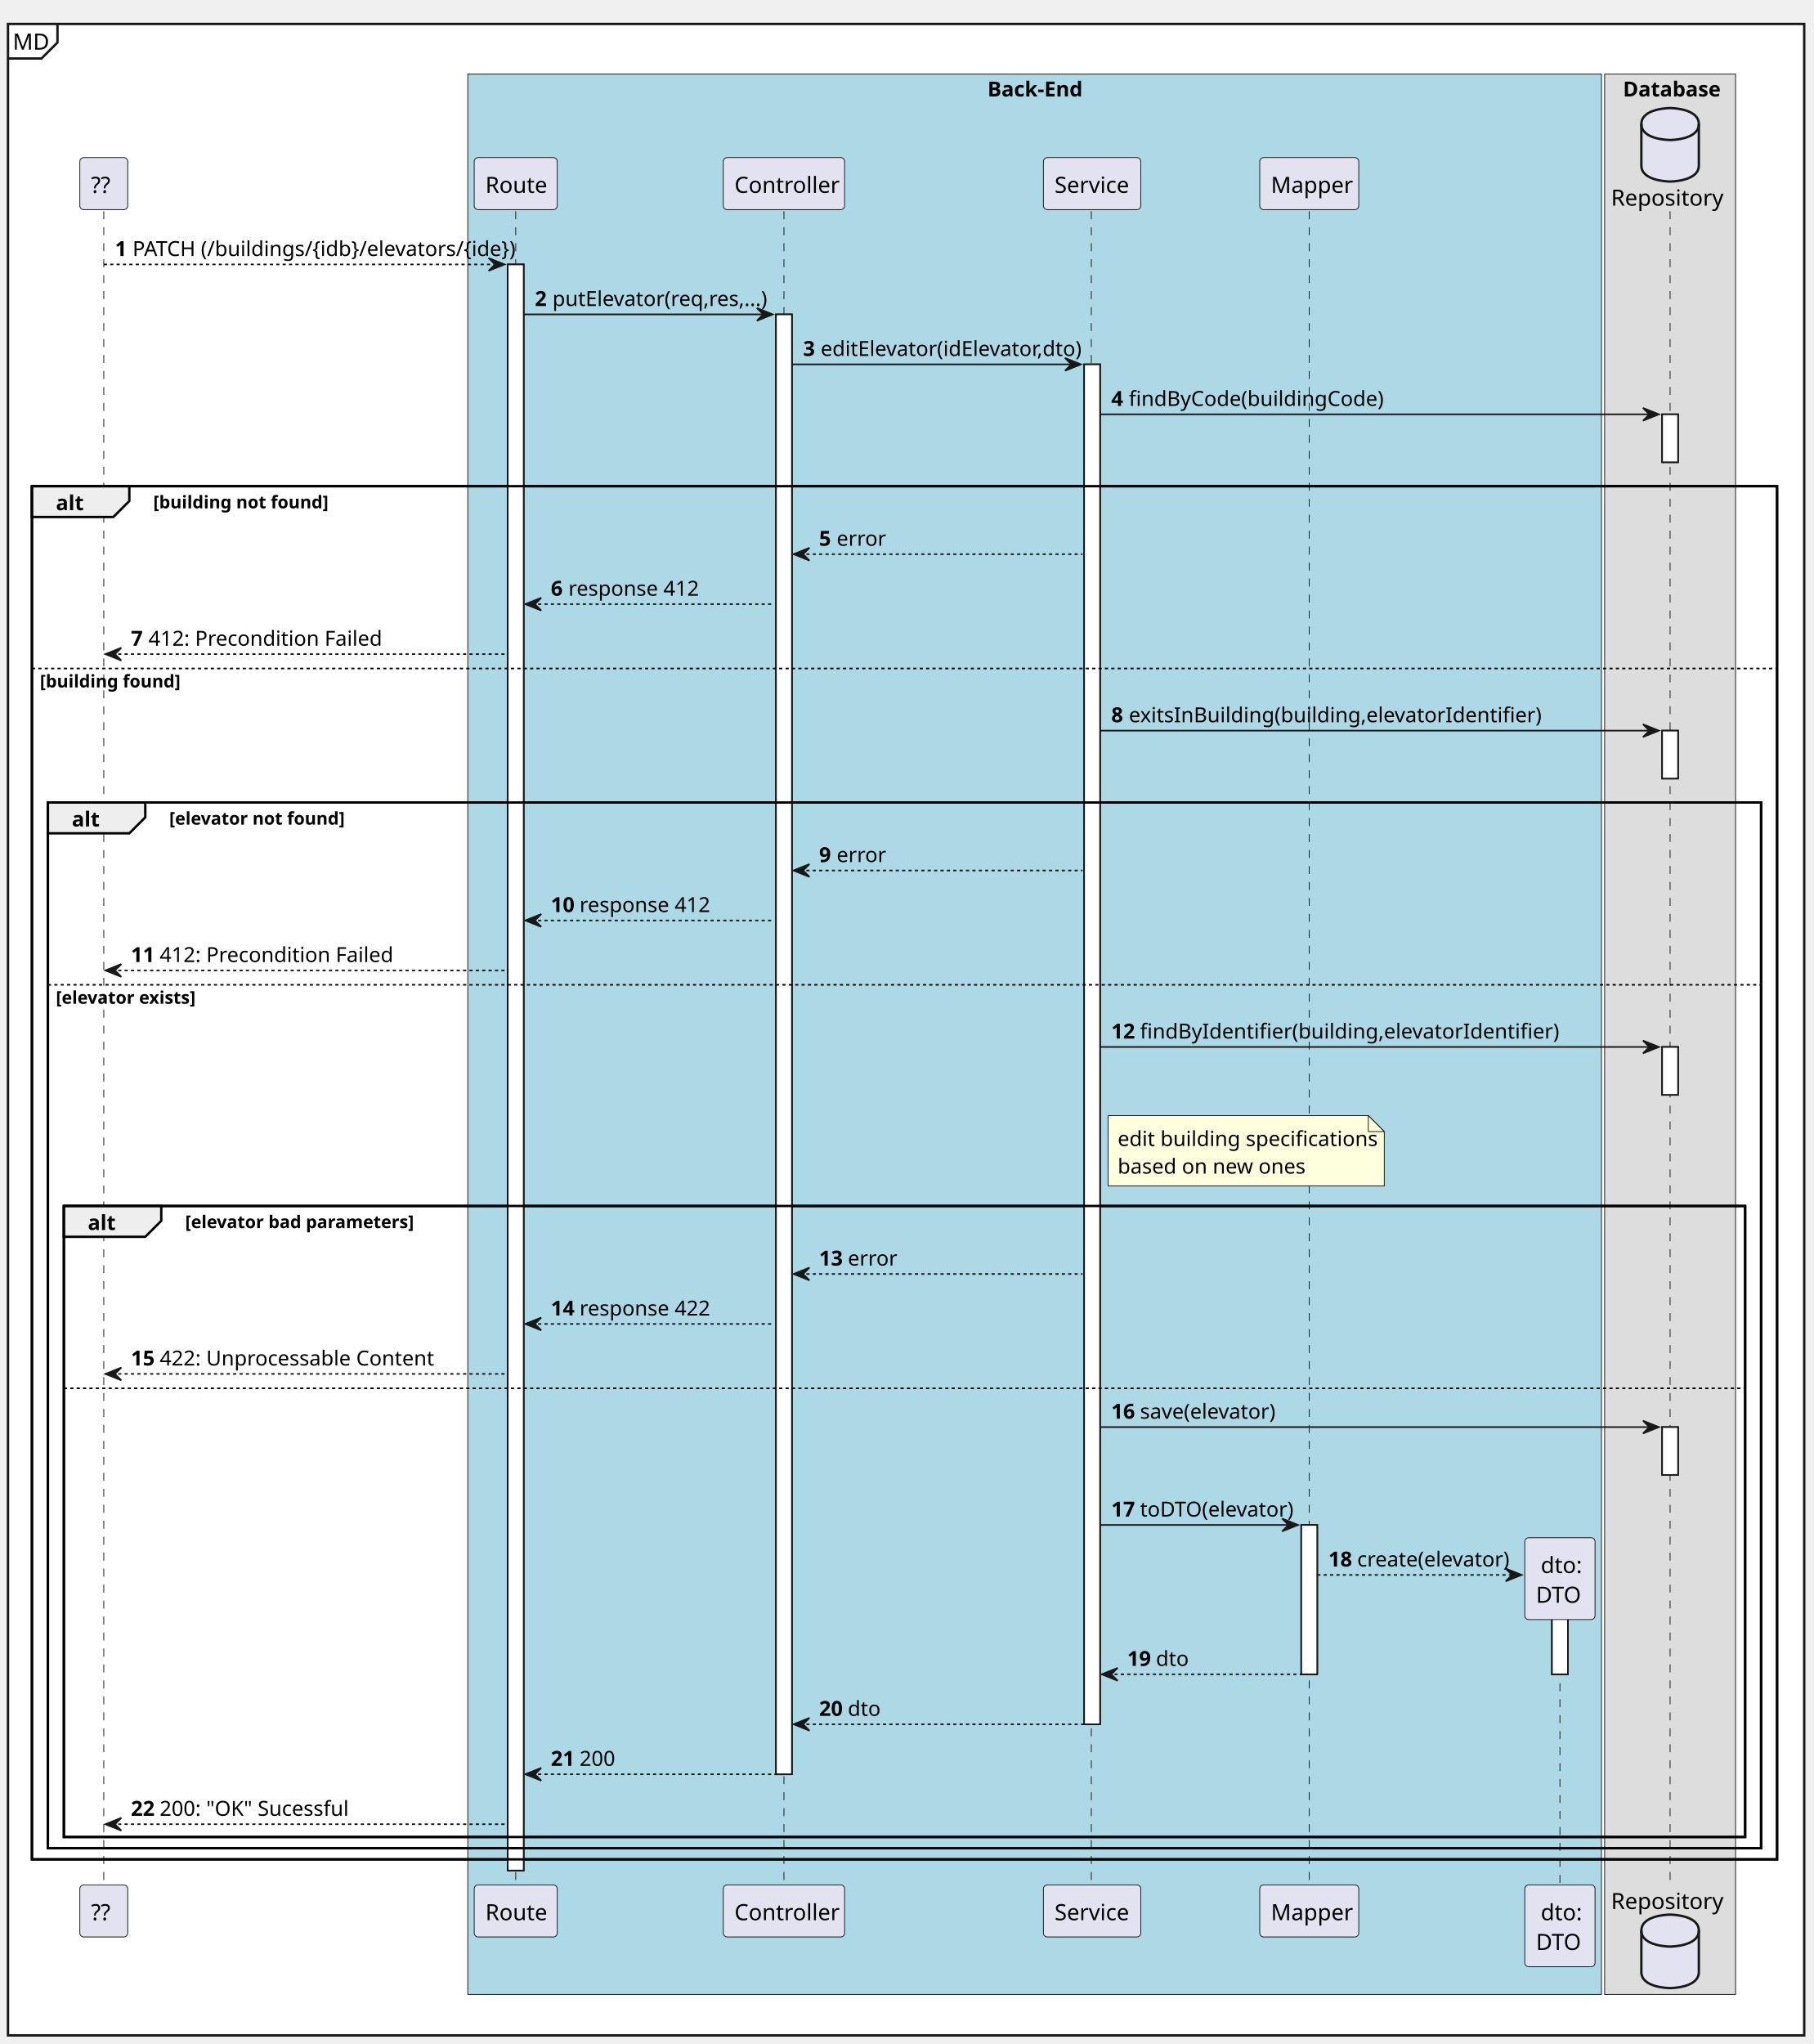
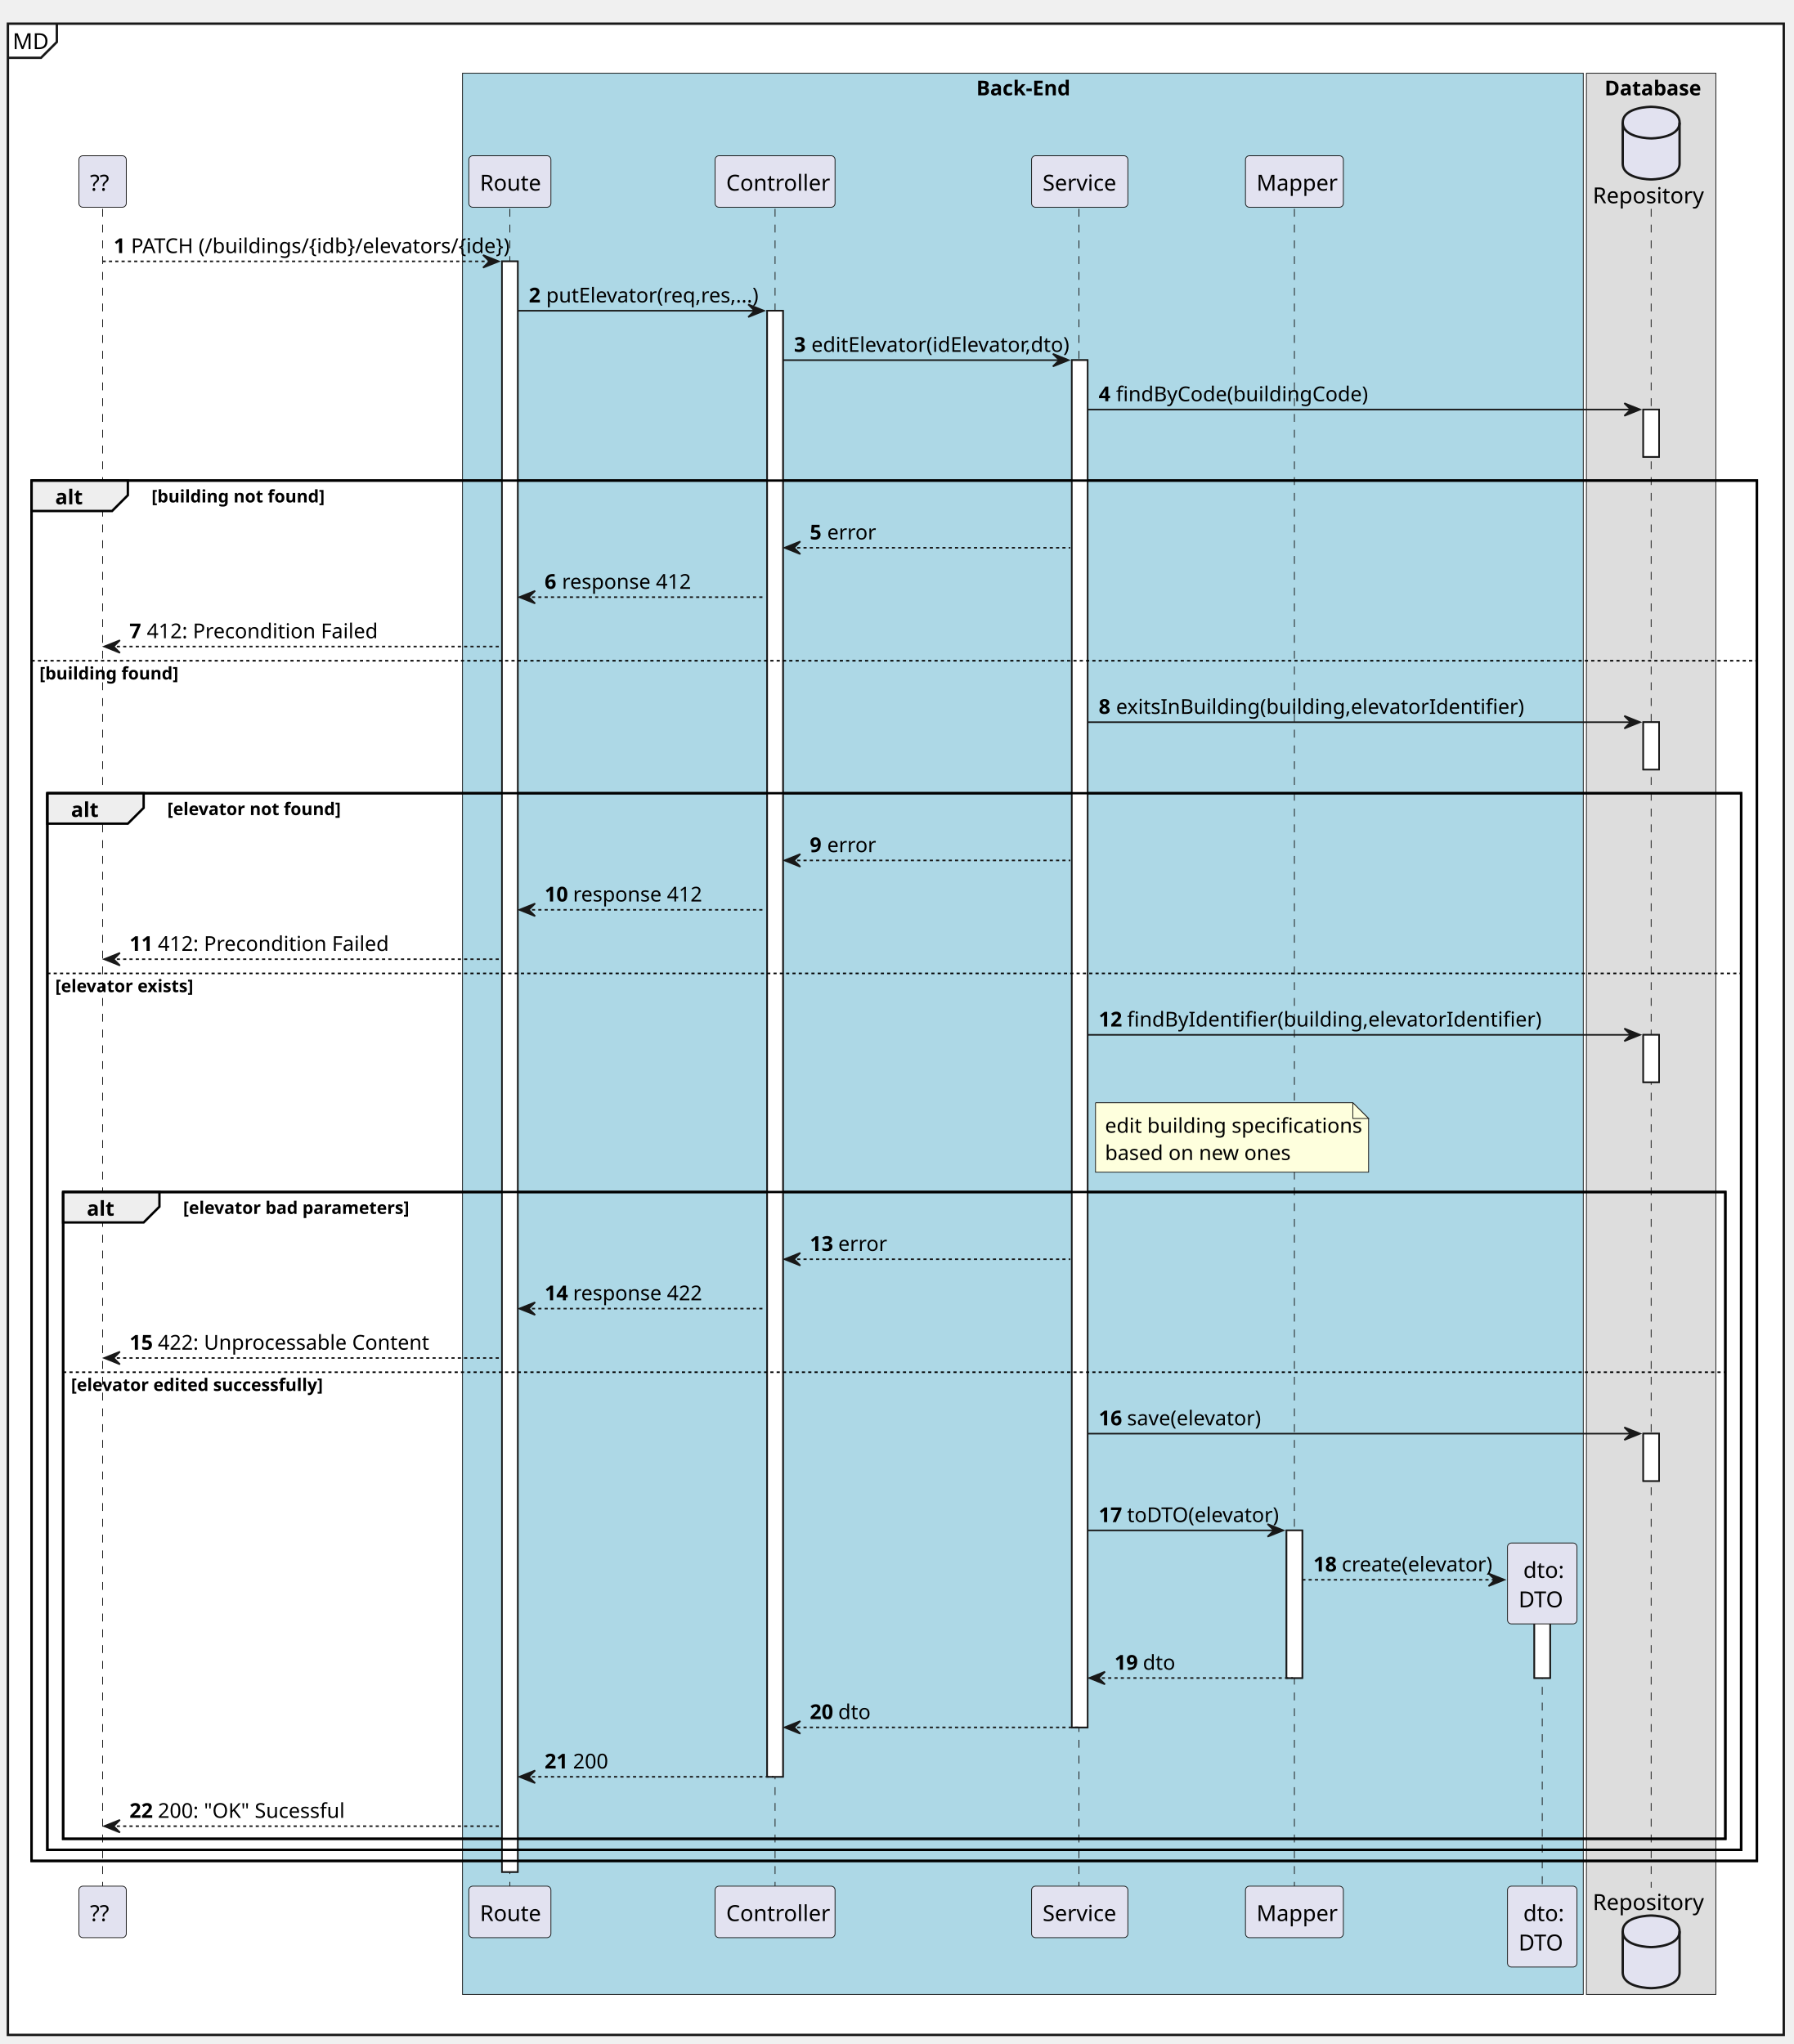
- <svg xmlns="http://www.w3.org/2000/svg" contentStyleType="text/css" height="1280px" preserveAspectRatio="none" style="width:1136px;height:1280px;background:#FFFFFF;" version="1.1" viewBox="0 0 1136 1280" width="1136px" zoomAndPan="magnify">
+ <svg xmlns="http://www.w3.org/2000/svg" contentStyleType="text/css" height="1295px" preserveAspectRatio="none" style="width:1136px;height:1295px;background:#FFFFFF;" version="1.1" viewBox="0 0 1136 1295" width="1136px" zoomAndPan="magnify">
  <defs />
  <g>
-     <rect fill="#FFFFFF" height="1259.608" style="stroke:#181818;stroke-width:1.5;" width="1125" x="5" y="15" />
+     <rect fill="#FFFFFF" height="1274.239" style="stroke:#181818;stroke-width:1.5;" width="1125" x="5" y="15" />
    <path d="M36,15 L36,26.621 L26,36.621 L5,36.621 " fill="none" style="stroke:#181818;stroke-width:1.5;" />
    <text fill="#000000" font-family="sans-serif" font-size="14" lengthAdjust="spacing" textLength="21" x="8" y="31.107">MD</text>
-     <rect fill="#ADD8E6" height="1202.603" style="stroke:#181818;stroke-width:0.5;" width="710" x="293" y="46.384" />
+     <rect fill="#ADD8E6" height="1217.234" style="stroke:#181818;stroke-width:0.5;" width="710" x="293" y="46.384" />
    <text fill="#000000" font-family="sans-serif" font-size="13" font-weight="bold" lengthAdjust="spacing" textLength="59" x="618.5" y="60.412">Back-End</text>
-     <rect fill="#DDDDDD" height="1202.603" style="stroke:#181818;stroke-width:0.5;" width="82" x="1005" y="46.384" />
+     <rect fill="#DDDDDD" height="1217.234" style="stroke:#181818;stroke-width:0.5;" width="82" x="1005" y="46.384" />
    <text fill="#000000" font-family="sans-serif" font-size="13" font-weight="bold" lengthAdjust="spacing" textLength="59" x="1016.5" y="60.412">Database</text>
-     <rect fill="#FFFFFF" height="1005.779" style="stroke:#181818;stroke-width:1.0;" width="10" x="318" y="165.587" />
-     <rect fill="#FFFFFF" height="914.197" style="stroke:#181818;stroke-width:1.0;" width="10" x="486" y="196.878" />
-     <rect fill="#FFFFFF" height="851.615" style="stroke:#181818;stroke-width:1.0;" width="10" x="679" y="228.169" />
-     <rect fill="#FFFFFF" height="93.533" style="stroke:#181818;stroke-width:1.0;" width="10" x="815" y="954.96" />
-     <rect fill="#FFFFFF" height="52.242" style="stroke:#181818;stroke-width:1.0;" width="10" x="972" y="996.251" />
+     <rect fill="#FFFFFF" height="1020.41" style="stroke:#181818;stroke-width:1.0;" width="10" x="318" y="165.587" />
+     <rect fill="#FFFFFF" height="928.828" style="stroke:#181818;stroke-width:1.0;" width="10" x="486" y="196.878" />
+     <rect fill="#FFFFFF" height="866.246" style="stroke:#181818;stroke-width:1.0;" width="10" x="679" y="228.169" />
+     <rect fill="#FFFFFF" height="93.533" style="stroke:#181818;stroke-width:1.0;" width="10" x="815" y="969.591" />
+     <rect fill="#FFFFFF" height="52.242" style="stroke:#181818;stroke-width:1.0;" width="10" x="972" y="1010.882" />
    <rect fill="#FFFFFF" height="30" style="stroke:#181818;stroke-width:1.0;" width="10" x="1041" y="259.46" />
    <rect fill="#FFFFFF" height="30" style="stroke:#181818;stroke-width:1.0;" width="10" x="1041" y="457.546" />
    <rect fill="#FFFFFF" height="30" style="stroke:#181818;stroke-width:1.0;" width="10" x="1041" y="655.632" />
-     <rect fill="#FFFFFF" height="30" style="stroke:#181818;stroke-width:1.0;" width="10" x="1041" y="893.669" />
-     <rect fill="none" height="859.906" style="stroke:#000000;stroke-width:1.5;" width="1093" x="20" y="304.46" />
-     <rect fill="none" height="654.82" style="stroke:#000000;stroke-width:1.5;" width="1073" x="30" y="502.546" />
-     <rect fill="none" height="395.152" style="stroke:#000000;stroke-width:1.5;" width="1053" x="40" y="755.214" />
-     <line style="stroke:#181818;stroke-width:0.5;stroke-dasharray:5.0,5.0;" x1="65" x2="65" y1="132.296" y2="1181.366" />
-     <line style="stroke:#181818;stroke-width:0.5;stroke-dasharray:5.0,5.0;" x1="323" x2="323" y1="132.296" y2="1181.366" />
-     <line style="stroke:#181818;stroke-width:0.5;stroke-dasharray:5.0,5.0;" x1="491" x2="491" y1="132.296" y2="1181.366" />
-     <line style="stroke:#181818;stroke-width:0.5;stroke-dasharray:5.0,5.0;" x1="683.5" x2="683.5" y1="132.296" y2="1181.366" />
-     <line style="stroke:#181818;stroke-width:0.5;stroke-dasharray:5.0,5.0;" x1="820" x2="820" y1="132.296" y2="1181.366" />
-     <line style="stroke:#181818;stroke-width:0.5;stroke-dasharray:5.0,5.0;" x1="977" x2="977" y1="1004.081" y2="1181.366" />
-     <line style="stroke:#181818;stroke-width:0.5;stroke-dasharray:5.0,5.0;" x1="1046" x2="1046" y1="132.296" y2="1181.366" />
+     <rect fill="#FFFFFF" height="30" style="stroke:#181818;stroke-width:1.0;" width="10" x="1041" y="908.3" />
+     <rect fill="none" height="874.537" style="stroke:#000000;stroke-width:1.5;" width="1093" x="20" y="304.46" />
+     <rect fill="none" height="669.451" style="stroke:#000000;stroke-width:1.5;" width="1073" x="30" y="502.546" />
+     <rect fill="none" height="409.783" style="stroke:#000000;stroke-width:1.5;" width="1053" x="40" y="755.214" />
+     <line style="stroke:#181818;stroke-width:0.5;stroke-dasharray:5.0,5.0;" x1="65" x2="65" y1="132.296" y2="1195.997" />
+     <line style="stroke:#181818;stroke-width:0.5;stroke-dasharray:5.0,5.0;" x1="323" x2="323" y1="132.296" y2="1195.997" />
+     <line style="stroke:#181818;stroke-width:0.5;stroke-dasharray:5.0,5.0;" x1="491" x2="491" y1="132.296" y2="1195.997" />
+     <line style="stroke:#181818;stroke-width:0.5;stroke-dasharray:5.0,5.0;" x1="683.5" x2="683.5" y1="132.296" y2="1195.997" />
+     <line style="stroke:#181818;stroke-width:0.5;stroke-dasharray:5.0,5.0;" x1="820" x2="820" y1="132.296" y2="1195.997" />
+     <line style="stroke:#181818;stroke-width:0.5;stroke-dasharray:5.0,5.0;" x1="977" x2="977" y1="1018.712" y2="1195.997" />
+     <line style="stroke:#181818;stroke-width:0.5;stroke-dasharray:5.0,5.0;" x1="1046" x2="1046" y1="132.296" y2="1195.997" />
    <rect fill="#E2E2F0" height="32.621" rx="2.5" ry="2.5" style="stroke:#181818;stroke-width:0.5;" width="30" x="50" y="98.675" />
    <text fill="#000000" font-family="sans-serif" font-size="14" lengthAdjust="spacing" textLength="16" x="57" y="120.782">??</text>
-     <rect fill="#E2E2F0" height="32.621" rx="2.5" ry="2.5" style="stroke:#181818;stroke-width:0.5;" width="30" x="50" y="1180.366" />
-     <text fill="#000000" font-family="sans-serif" font-size="14" lengthAdjust="spacing" textLength="16" x="57" y="1202.474">??</text>
+     <rect fill="#E2E2F0" height="32.621" rx="2.5" ry="2.5" style="stroke:#181818;stroke-width:0.5;" width="30" x="50" y="1194.997" />
+     <text fill="#000000" font-family="sans-serif" font-size="14" lengthAdjust="spacing" textLength="16" x="57" y="1217.104">??</text>
    <rect fill="#E2E2F0" height="32.621" rx="2.5" ry="2.5" style="stroke:#181818;stroke-width:0.5;" width="52" x="297" y="98.675" />
    <text fill="#000000" font-family="sans-serif" font-size="14" lengthAdjust="spacing" textLength="38" x="304" y="120.782">Route</text>
-     <rect fill="#E2E2F0" height="32.621" rx="2.5" ry="2.5" style="stroke:#181818;stroke-width:0.5;" width="52" x="297" y="1180.366" />
-     <text fill="#000000" font-family="sans-serif" font-size="14" lengthAdjust="spacing" textLength="38" x="304" y="1202.474">Route</text>
+     <rect fill="#E2E2F0" height="32.621" rx="2.5" ry="2.5" style="stroke:#181818;stroke-width:0.5;" width="52" x="297" y="1194.997" />
+     <text fill="#000000" font-family="sans-serif" font-size="14" lengthAdjust="spacing" textLength="38" x="304" y="1217.104">Route</text>
    <rect fill="#E2E2F0" height="32.621" rx="2.5" ry="2.5" style="stroke:#181818;stroke-width:0.5;" width="76" x="453" y="98.675" />
    <text fill="#000000" font-family="sans-serif" font-size="14" lengthAdjust="spacing" textLength="62" x="460" y="120.782">Controller</text>
-     <rect fill="#E2E2F0" height="32.621" rx="2.5" ry="2.5" style="stroke:#181818;stroke-width:0.5;" width="76" x="453" y="1180.366" />
-     <text fill="#000000" font-family="sans-serif" font-size="14" lengthAdjust="spacing" textLength="62" x="460" y="1202.474">Controller</text>
+     <rect fill="#E2E2F0" height="32.621" rx="2.5" ry="2.5" style="stroke:#181818;stroke-width:0.5;" width="76" x="453" y="1194.997" />
+     <text fill="#000000" font-family="sans-serif" font-size="14" lengthAdjust="spacing" textLength="62" x="460" y="1217.104">Controller</text>
    <rect fill="#E2E2F0" height="32.621" rx="2.5" ry="2.5" style="stroke:#181818;stroke-width:0.5;" width="61" x="653.5" y="98.675" />
    <text fill="#000000" font-family="sans-serif" font-size="14" lengthAdjust="spacing" textLength="47" x="660.5" y="120.782">Service</text>
-     <rect fill="#E2E2F0" height="32.621" rx="2.5" ry="2.5" style="stroke:#181818;stroke-width:0.5;" width="61" x="653.5" y="1180.366" />
-     <text fill="#000000" font-family="sans-serif" font-size="14" lengthAdjust="spacing" textLength="47" x="660.5" y="1202.474">Service</text>
+     <rect fill="#E2E2F0" height="32.621" rx="2.5" ry="2.5" style="stroke:#181818;stroke-width:0.5;" width="61" x="653.5" y="1194.997" />
+     <text fill="#000000" font-family="sans-serif" font-size="14" lengthAdjust="spacing" textLength="47" x="660.5" y="1217.104">Service</text>
    <rect fill="#E2E2F0" height="32.621" rx="2.5" ry="2.5" style="stroke:#181818;stroke-width:0.5;" width="62" x="789" y="98.675" />
    <text fill="#000000" font-family="sans-serif" font-size="14" lengthAdjust="spacing" textLength="48" x="796" y="120.782">Mapper</text>
-     <rect fill="#E2E2F0" height="32.621" rx="2.5" ry="2.5" style="stroke:#181818;stroke-width:0.5;" width="62" x="789" y="1180.366" />
-     <text fill="#000000" font-family="sans-serif" font-size="14" lengthAdjust="spacing" textLength="48" x="796" y="1202.474">Mapper</text>
-     <rect fill="#E2E2F0" height="51.242" rx="2.5" ry="2.5" style="stroke:#181818;stroke-width:0.5;" width="44" x="955" y="1180.366" />
-     <text fill="#000000" font-family="sans-serif" font-size="14" lengthAdjust="spacing" textLength="24" x="965" y="1202.474">dto:</text>
-     <text fill="#000000" font-family="sans-serif" font-size="14" lengthAdjust="spacing" textLength="30" x="962" y="1221.095">DTO</text>
+     <rect fill="#E2E2F0" height="32.621" rx="2.5" ry="2.5" style="stroke:#181818;stroke-width:0.5;" width="62" x="789" y="1194.997" />
+     <text fill="#000000" font-family="sans-serif" font-size="14" lengthAdjust="spacing" textLength="48" x="796" y="1217.104">Mapper</text>
+     <rect fill="#E2E2F0" height="51.242" rx="2.5" ry="2.5" style="stroke:#181818;stroke-width:0.5;" width="44" x="955" y="1194.997" />
+     <text fill="#000000" font-family="sans-serif" font-size="14" lengthAdjust="spacing" textLength="24" x="965" y="1217.104">dto:</text>
+     <text fill="#000000" font-family="sans-serif" font-size="14" lengthAdjust="spacing" textLength="30" x="962" y="1235.726">DTO</text>
    <text fill="#000000" font-family="sans-serif" font-size="14" lengthAdjust="spacing" textLength="68" x="1009" y="128.782">Repository</text>
    <path d="M1028,77.675 C1028,67.675 1046,67.675 1046,67.675 C1046,67.675 1064,67.675 1064,77.675 L1064,103.675 C1064,113.675 1046,113.675 1046,113.675 C1046,113.675 1028,113.675 1028,103.675 L1028,77.675 " fill="#E2E2F0" style="stroke:#181818;stroke-width:1.5;" />
    <path d="M1028,77.675 C1028,87.675 1046,87.675 1046,87.675 C1046,87.675 1064,87.675 1064,77.675 " fill="none" style="stroke:#181818;stroke-width:1.5;" />
-     <text fill="#000000" font-family="sans-serif" font-size="14" lengthAdjust="spacing" textLength="68" x="1009" y="1195.474">Repository</text>
-     <path d="M1028,1208.987 C1028,1198.987 1046,1198.987 1046,1198.987 C1046,1198.987 1064,1198.987 1064,1208.987 L1064,1234.987 C1064,1244.987 1046,1244.987 1046,1244.987 C1046,1244.987 1028,1244.987 1028,1234.987 L1028,1208.987 " fill="#E2E2F0" style="stroke:#181818;stroke-width:1.5;" />
-     <path d="M1028,1208.987 C1028,1218.987 1046,1218.987 1046,1218.987 C1046,1218.987 1064,1218.987 1064,1208.987 " fill="none" style="stroke:#181818;stroke-width:1.5;" />
-     <rect fill="#FFFFFF" height="1005.779" style="stroke:#181818;stroke-width:1.0;" width="10" x="318" y="165.587" />
-     <rect fill="#FFFFFF" height="914.197" style="stroke:#181818;stroke-width:1.0;" width="10" x="486" y="196.878" />
-     <rect fill="#FFFFFF" height="851.615" style="stroke:#181818;stroke-width:1.0;" width="10" x="679" y="228.169" />
-     <rect fill="#FFFFFF" height="93.533" style="stroke:#181818;stroke-width:1.0;" width="10" x="815" y="954.96" />
-     <rect fill="#FFFFFF" height="52.242" style="stroke:#181818;stroke-width:1.0;" width="10" x="972" y="996.251" />
+     <text fill="#000000" font-family="sans-serif" font-size="14" lengthAdjust="spacing" textLength="68" x="1009" y="1210.104">Repository</text>
+     <path d="M1028,1223.618 C1028,1213.618 1046,1213.618 1046,1213.618 C1046,1213.618 1064,1213.618 1064,1223.618 L1064,1249.618 C1064,1259.618 1046,1259.618 1046,1259.618 C1046,1259.618 1028,1259.618 1028,1249.618 L1028,1223.618 " fill="#E2E2F0" style="stroke:#181818;stroke-width:1.5;" />
+     <path d="M1028,1223.618 C1028,1233.618 1046,1233.618 1046,1233.618 C1046,1233.618 1064,1233.618 1064,1223.618 " fill="none" style="stroke:#181818;stroke-width:1.5;" />
+     <rect fill="#FFFFFF" height="1020.41" style="stroke:#181818;stroke-width:1.0;" width="10" x="318" y="165.587" />
+     <rect fill="#FFFFFF" height="928.828" style="stroke:#181818;stroke-width:1.0;" width="10" x="486" y="196.878" />
+     <rect fill="#FFFFFF" height="866.246" style="stroke:#181818;stroke-width:1.0;" width="10" x="679" y="228.169" />
+     <rect fill="#FFFFFF" height="93.533" style="stroke:#181818;stroke-width:1.0;" width="10" x="815" y="969.591" />
+     <rect fill="#FFFFFF" height="52.242" style="stroke:#181818;stroke-width:1.0;" width="10" x="972" y="1010.882" />
    <rect fill="#FFFFFF" height="30" style="stroke:#181818;stroke-width:1.0;" width="10" x="1041" y="259.46" />
    <rect fill="#FFFFFF" height="30" style="stroke:#181818;stroke-width:1.0;" width="10" x="1041" y="457.546" />
    <rect fill="#FFFFFF" height="30" style="stroke:#181818;stroke-width:1.0;" width="10" x="1041" y="655.632" />
-     <rect fill="#FFFFFF" height="30" style="stroke:#181818;stroke-width:1.0;" width="10" x="1041" y="893.669" />
+     <rect fill="#FFFFFF" height="30" style="stroke:#181818;stroke-width:1.0;" width="10" x="1041" y="908.3" />
    <polygon fill="#181818" points="306,161.587,316,165.587,306,169.587,310,165.587" style="stroke:#181818;stroke-width:1.0;" />
    <line style="stroke:#181818;stroke-width:1.0;stroke-dasharray:2.0,2.0;" x1="65" x2="312" y1="165.587" y2="165.587" />
    <text fill="#000000" font-family="sans-serif" font-size="13" font-weight="bold" lengthAdjust="spacing" textLength="7" x="72" y="160.324">1</text>
    <text fill="#000000" font-family="sans-serif" font-size="13" lengthAdjust="spacing" textLength="223" x="83" y="160.324">PATCH (/buildings/{idb}/elevators/{ide})</text>
    <polygon fill="#181818" points="474,192.878,484,196.878,474,200.878,478,196.878" style="stroke:#181818;stroke-width:1.0;" />
    <line style="stroke:#181818;stroke-width:1.0;" x1="328" x2="480" y1="196.878" y2="196.878" />
    <text fill="#000000" font-family="sans-serif" font-size="13" font-weight="bold" lengthAdjust="spacing" textLength="7" x="335" y="191.615">2</text>
    <text fill="#000000" font-family="sans-serif" font-size="13" lengthAdjust="spacing" textLength="128" x="346" y="191.615">putElevator(req,res,...)</text>
    <polygon fill="#181818" points="667,224.169,677,228.169,667,232.169,671,228.169" style="stroke:#181818;stroke-width:1.0;" />
    <line style="stroke:#181818;stroke-width:1.0;" x1="496" x2="673" y1="228.169" y2="228.169" />
    <text fill="#000000" font-family="sans-serif" font-size="13" font-weight="bold" lengthAdjust="spacing" textLength="7" x="503" y="222.906">3</text>
    <text fill="#000000" font-family="sans-serif" font-size="13" lengthAdjust="spacing" textLength="153" x="514" y="222.906">editElevator(idElevator,dto)</text>
    <polygon fill="#181818" points="1029,255.46,1039,259.46,1029,263.46,1033,259.46" style="stroke:#181818;stroke-width:1.0;" />
    <line style="stroke:#181818;stroke-width:1.0;" x1="689" x2="1035" y1="259.46" y2="259.46" />
    <text fill="#000000" font-family="sans-serif" font-size="13" font-weight="bold" lengthAdjust="spacing" textLength="7" x="696" y="254.197">4</text>
    <text fill="#000000" font-family="sans-serif" font-size="13" lengthAdjust="spacing" textLength="148" x="707" y="254.197">findByCode(buildingCode)</text>
    <path d="M20,304.46 L81,304.46 L81,313.751 L71,323.751 L20,323.751 L20,304.46 " fill="#EEEEEE" style="stroke:#000000;stroke-width:1.5;" />
-     <rect fill="none" height="859.906" style="stroke:#000000;stroke-width:1.5;" width="1093" x="20" y="304.46" />
+     <rect fill="none" height="874.537" style="stroke:#000000;stroke-width:1.5;" width="1093" x="20" y="304.46" />
    <text fill="#000000" font-family="sans-serif" font-size="13" font-weight="bold" lengthAdjust="spacing" textLength="16" x="35" y="319.488">alt</text>
    <text fill="#000000" font-family="sans-serif" font-size="11" font-weight="bold" lengthAdjust="spacing" textLength="108" x="96" y="318.33">[building not found]</text>
    <polygon fill="#181818" points="507,343.042,497,347.042,507,351.042,503,347.042" style="stroke:#181818;stroke-width:1.0;" />
    <line style="stroke:#181818;stroke-width:1.0;stroke-dasharray:2.0,2.0;" x1="501" x2="678" y1="347.042" y2="347.042" />
    <text fill="#000000" font-family="sans-serif" font-size="13" font-weight="bold" lengthAdjust="spacing" textLength="7" x="513" y="341.779">5</text>
    <text fill="#000000" font-family="sans-serif" font-size="13" lengthAdjust="spacing" textLength="26" x="524" y="341.779">error</text>
    <polygon fill="#181818" points="339,374.333,329,378.333,339,382.333,335,378.333" style="stroke:#181818;stroke-width:1.0;" />
    <line style="stroke:#181818;stroke-width:1.0;stroke-dasharray:2.0,2.0;" x1="333" x2="485" y1="378.333" y2="378.333" />
    <text fill="#000000" font-family="sans-serif" font-size="13" font-weight="bold" lengthAdjust="spacing" textLength="7" x="345" y="373.07">6</text>
    <text fill="#000000" font-family="sans-serif" font-size="13" lengthAdjust="spacing" textLength="78" x="356" y="373.07">response 412</text>
    <polygon fill="#181818" points="76,405.624,66,409.624,76,413.624,72,409.624" style="stroke:#181818;stroke-width:1.0;" />
    <line style="stroke:#181818;stroke-width:1.0;stroke-dasharray:2.0,2.0;" x1="70" x2="317" y1="409.624" y2="409.624" />
    <text fill="#000000" font-family="sans-serif" font-size="13" font-weight="bold" lengthAdjust="spacing" textLength="7" x="82" y="404.361">7</text>
    <text fill="#000000" font-family="sans-serif" font-size="13" lengthAdjust="spacing" textLength="140" x="93" y="404.361">412: Precondition Failed</text>
    <line style="stroke:#000000;stroke-width:1.0;stroke-dasharray:2.0,2.0;" x1="20" x2="1113" y1="418.624" y2="418.624" />
    <text fill="#000000" font-family="sans-serif" font-size="11" font-weight="bold" lengthAdjust="spacing" textLength="87" x="25" y="430.494">[building found]</text>
    <polygon fill="#181818" points="1029,453.546,1039,457.546,1029,461.546,1033,457.546" style="stroke:#181818;stroke-width:1.0;" />
    <line style="stroke:#181818;stroke-width:1.0;" x1="689" x2="1035" y1="457.546" y2="457.546" />
    <text fill="#000000" font-family="sans-serif" font-size="13" font-weight="bold" lengthAdjust="spacing" textLength="7" x="696" y="452.283">8</text>
    <text fill="#000000" font-family="sans-serif" font-size="13" lengthAdjust="spacing" textLength="232" x="707" y="452.283">exitsInBuilding(building,elevatorIdentifier)</text>
    <path d="M30,502.546 L91,502.546 L91,511.837 L81,521.837 L30,521.837 L30,502.546 " fill="#EEEEEE" style="stroke:#000000;stroke-width:1.5;" />
-     <rect fill="none" height="654.82" style="stroke:#000000;stroke-width:1.5;" width="1073" x="30" y="502.546" />
+     <rect fill="none" height="669.451" style="stroke:#000000;stroke-width:1.5;" width="1073" x="30" y="502.546" />
    <text fill="#000000" font-family="sans-serif" font-size="13" font-weight="bold" lengthAdjust="spacing" textLength="16" x="45" y="517.574">alt</text>
    <text fill="#000000" font-family="sans-serif" font-size="11" font-weight="bold" lengthAdjust="spacing" textLength="109" x="106" y="516.416">[elevator not found]</text>
    <polygon fill="#181818" points="507,541.128,497,545.128,507,549.128,503,545.128" style="stroke:#181818;stroke-width:1.0;" />
    <line style="stroke:#181818;stroke-width:1.0;stroke-dasharray:2.0,2.0;" x1="501" x2="678" y1="545.128" y2="545.128" />
    <text fill="#000000" font-family="sans-serif" font-size="13" font-weight="bold" lengthAdjust="spacing" textLength="7" x="513" y="539.865">9</text>
    <text fill="#000000" font-family="sans-serif" font-size="13" lengthAdjust="spacing" textLength="26" x="524" y="539.865">error</text>
    <polygon fill="#181818" points="339,572.419,329,576.419,339,580.419,335,576.419" style="stroke:#181818;stroke-width:1.0;" />
    <line style="stroke:#181818;stroke-width:1.0;stroke-dasharray:2.0,2.0;" x1="333" x2="485" y1="576.419" y2="576.419" />
    <text fill="#000000" font-family="sans-serif" font-size="13" font-weight="bold" lengthAdjust="spacing" textLength="14" x="345" y="571.156">10</text>
    <text fill="#000000" font-family="sans-serif" font-size="13" lengthAdjust="spacing" textLength="78" x="363" y="571.156">response 412</text>
    <polygon fill="#181818" points="76,603.71,66,607.71,76,611.71,72,607.71" style="stroke:#181818;stroke-width:1.0;" />
    <line style="stroke:#181818;stroke-width:1.0;stroke-dasharray:2.0,2.0;" x1="70" x2="317" y1="607.71" y2="607.71" />
    <text fill="#000000" font-family="sans-serif" font-size="13" font-weight="bold" lengthAdjust="spacing" textLength="14" x="82" y="602.447">11</text>
    <text fill="#000000" font-family="sans-serif" font-size="13" lengthAdjust="spacing" textLength="140" x="100" y="602.447">412: Precondition Failed</text>
    <line style="stroke:#000000;stroke-width:1.0;stroke-dasharray:2.0,2.0;" x1="30" x2="1103" y1="616.71" y2="616.71" />
    <text fill="#000000" font-family="sans-serif" font-size="11" font-weight="bold" lengthAdjust="spacing" textLength="90" x="35" y="628.58">[elevator exists]</text>
    <polygon fill="#181818" points="1029,651.632,1039,655.632,1029,659.632,1033,655.632" style="stroke:#181818;stroke-width:1.0;" />
    <line style="stroke:#181818;stroke-width:1.0;" x1="689" x2="1035" y1="655.632" y2="655.632" />
    <text fill="#000000" font-family="sans-serif" font-size="13" font-weight="bold" lengthAdjust="spacing" textLength="14" x="696" y="650.369">12</text>
    <text fill="#000000" font-family="sans-serif" font-size="13" lengthAdjust="spacing" textLength="232" x="714" y="650.369">findByIdentifier(building,elevatorIdentifier)</text>
    <path d="M694,698.632 L694,742.632 L867,742.632 L867,708.632 L857,698.632 L694,698.632 " fill="#FEFFDD" style="stroke:#181818;stroke-width:0.5;" />
    <path d="M857,698.632 L857,708.632 L867,708.632 L857,698.632 " fill="#FEFFDD" style="stroke:#181818;stroke-width:0.5;" />
    <text fill="#000000" font-family="sans-serif" font-size="13" lengthAdjust="spacing" textLength="152" x="700" y="717.66">edit building specifications</text>
    <text fill="#000000" font-family="sans-serif" font-size="13" lengthAdjust="spacing" textLength="112" x="700" y="734.951">based on new ones</text>
    <path d="M40,755.214 L101,755.214 L101,764.505 L91,774.505 L40,774.505 L40,755.214 " fill="#EEEEEE" style="stroke:#000000;stroke-width:1.5;" />
-     <rect fill="none" height="395.152" style="stroke:#000000;stroke-width:1.5;" width="1053" x="40" y="755.214" />
+     <rect fill="none" height="409.783" style="stroke:#000000;stroke-width:1.5;" width="1053" x="40" y="755.214" />
    <text fill="#000000" font-family="sans-serif" font-size="13" font-weight="bold" lengthAdjust="spacing" textLength="16" x="55" y="770.242">alt</text>
    <text fill="#000000" font-family="sans-serif" font-size="11" font-weight="bold" lengthAdjust="spacing" textLength="144" x="116" y="769.084">[elevator bad parameters]</text>
    <polygon fill="#181818" points="507,793.796,497,797.796,507,801.796,503,797.796" style="stroke:#181818;stroke-width:1.0;" />
    <line style="stroke:#181818;stroke-width:1.0;stroke-dasharray:2.0,2.0;" x1="501" x2="678" y1="797.796" y2="797.796" />
    <text fill="#000000" font-family="sans-serif" font-size="13" font-weight="bold" lengthAdjust="spacing" textLength="14" x="513" y="792.533">13</text>
    <text fill="#000000" font-family="sans-serif" font-size="13" lengthAdjust="spacing" textLength="26" x="531" y="792.533">error</text>
    <polygon fill="#181818" points="339,825.087,329,829.087,339,833.087,335,829.087" style="stroke:#181818;stroke-width:1.0;" />
    <line style="stroke:#181818;stroke-width:1.0;stroke-dasharray:2.0,2.0;" x1="333" x2="485" y1="829.087" y2="829.087" />
    <text fill="#000000" font-family="sans-serif" font-size="13" font-weight="bold" lengthAdjust="spacing" textLength="14" x="345" y="823.824">14</text>
    <text fill="#000000" font-family="sans-serif" font-size="13" lengthAdjust="spacing" textLength="78" x="363" y="823.824">response 422</text>
    <polygon fill="#181818" points="76,856.378,66,860.378,76,864.378,72,860.378" style="stroke:#181818;stroke-width:1.0;" />
    <line style="stroke:#181818;stroke-width:1.0;stroke-dasharray:2.0,2.0;" x1="70" x2="317" y1="860.378" y2="860.378" />
    <text fill="#000000" font-family="sans-serif" font-size="13" font-weight="bold" lengthAdjust="spacing" textLength="14" x="82" y="855.115">15</text>
    <text fill="#000000" font-family="sans-serif" font-size="13" lengthAdjust="spacing" textLength="164" x="100" y="855.115">422: Unprocessable Content</text>
    <line style="stroke:#000000;stroke-width:1.0;stroke-dasharray:2.0,2.0;" x1="40" x2="1093" y1="869.378" y2="869.378" />
-     <polygon fill="#181818" points="1029,889.669,1039,893.669,1029,897.669,1033,893.669" style="stroke:#181818;stroke-width:1.0;" />
-     <line style="stroke:#181818;stroke-width:1.0;" x1="689" x2="1035" y1="893.669" y2="893.669" />
-     <text fill="#000000" font-family="sans-serif" font-size="13" font-weight="bold" lengthAdjust="spacing" textLength="14" x="696" y="888.406">16</text>
-     <text fill="#000000" font-family="sans-serif" font-size="13" lengthAdjust="spacing" textLength="78" x="714" y="888.406">save(elevator)</text>
-     <polygon fill="#181818" points="803,950.96,813,954.96,803,958.96,807,954.96" style="stroke:#181818;stroke-width:1.0;" />
-     <line style="stroke:#181818;stroke-width:1.0;" x1="689" x2="809" y1="954.96" y2="954.96" />
-     <text fill="#000000" font-family="sans-serif" font-size="13" font-weight="bold" lengthAdjust="spacing" textLength="14" x="696" y="949.697">17</text>
-     <text fill="#000000" font-family="sans-serif" font-size="13" lengthAdjust="spacing" textLength="89" x="714" y="949.697">toDTO(elevator)</text>
-     <polygon fill="#181818" points="943,982.251,953,986.251,943,990.251,947,986.251" style="stroke:#181818;stroke-width:1.0;" />
-     <line style="stroke:#181818;stroke-width:1.0;stroke-dasharray:2.0,2.0;" x1="825" x2="949" y1="986.251" y2="986.251" />
-     <text fill="#000000" font-family="sans-serif" font-size="13" font-weight="bold" lengthAdjust="spacing" textLength="14" x="832" y="980.988">18</text>
-     <text fill="#000000" font-family="sans-serif" font-size="13" lengthAdjust="spacing" textLength="88" x="850" y="980.988">create(elevator)</text>
-     <rect fill="#E2E2F0" height="51.242" rx="2.5" ry="2.5" style="stroke:#181818;stroke-width:0.5;" width="44" x="955" y="962.96" />
-     <text fill="#000000" font-family="sans-serif" font-size="14" lengthAdjust="spacing" textLength="24" x="965" y="985.067">dto:</text>
-     <text fill="#000000" font-family="sans-serif" font-size="14" lengthAdjust="spacing" textLength="30" x="962" y="1003.688">DTO</text>
-     <polygon fill="#181818" points="700,1044.493,690,1048.493,700,1052.493,696,1048.493" style="stroke:#181818;stroke-width:1.0;" />
-     <line style="stroke:#181818;stroke-width:1.0;stroke-dasharray:2.0,2.0;" x1="694" x2="819" y1="1048.493" y2="1048.493" />
-     <text fill="#000000" font-family="sans-serif" font-size="13" font-weight="bold" lengthAdjust="spacing" textLength="14" x="706" y="1043.23">19</text>
-     <text fill="#000000" font-family="sans-serif" font-size="13" lengthAdjust="spacing" textLength="18" x="724" y="1043.23">dto</text>
-     <polygon fill="#181818" points="507,1075.784,497,1079.784,507,1083.784,503,1079.784" style="stroke:#181818;stroke-width:1.0;" />
-     <line style="stroke:#181818;stroke-width:1.0;stroke-dasharray:2.0,2.0;" x1="501" x2="683" y1="1079.784" y2="1079.784" />
-     <text fill="#000000" font-family="sans-serif" font-size="13" font-weight="bold" lengthAdjust="spacing" textLength="14" x="513" y="1074.522">20</text>
-     <text fill="#000000" font-family="sans-serif" font-size="13" lengthAdjust="spacing" textLength="18" x="531" y="1074.522">dto</text>
-     <polygon fill="#181818" points="339,1107.075,329,1111.075,339,1115.075,335,1111.075" style="stroke:#181818;stroke-width:1.0;" />
-     <line style="stroke:#181818;stroke-width:1.0;stroke-dasharray:2.0,2.0;" x1="333" x2="490" y1="1111.075" y2="1111.075" />
-     <text fill="#000000" font-family="sans-serif" font-size="13" font-weight="bold" lengthAdjust="spacing" textLength="14" x="345" y="1105.812">21</text>
-     <text fill="#000000" font-family="sans-serif" font-size="13" lengthAdjust="spacing" textLength="21" x="363" y="1105.812">200</text>
-     <polygon fill="#181818" points="76,1138.366,66,1142.366,76,1146.366,72,1142.366" style="stroke:#181818;stroke-width:1.0;" />
-     <line style="stroke:#181818;stroke-width:1.0;stroke-dasharray:2.0,2.0;" x1="70" x2="317" y1="1142.366" y2="1142.366" />
-     <text fill="#000000" font-family="sans-serif" font-size="13" font-weight="bold" lengthAdjust="spacing" textLength="14" x="82" y="1137.103">22</text>
-     <text fill="#000000" font-family="sans-serif" font-size="13" lengthAdjust="spacing" textLength="119" x="100" y="1137.103">200: "OK" Sucessful</text>
+     <text fill="#000000" font-family="sans-serif" font-size="11" font-weight="bold" lengthAdjust="spacing" textLength="164" x="45" y="881.248">[elevator edited successfully]</text>
+     <polygon fill="#181818" points="1029,904.3,1039,908.3,1029,912.3,1033,908.3" style="stroke:#181818;stroke-width:1.0;" />
+     <line style="stroke:#181818;stroke-width:1.0;" x1="689" x2="1035" y1="908.3" y2="908.3" />
+     <text fill="#000000" font-family="sans-serif" font-size="13" font-weight="bold" lengthAdjust="spacing" textLength="14" x="696" y="903.037">16</text>
+     <text fill="#000000" font-family="sans-serif" font-size="13" lengthAdjust="spacing" textLength="78" x="714" y="903.037">save(elevator)</text>
+     <polygon fill="#181818" points="803,965.591,813,969.591,803,973.591,807,969.591" style="stroke:#181818;stroke-width:1.0;" />
+     <line style="stroke:#181818;stroke-width:1.0;" x1="689" x2="809" y1="969.591" y2="969.591" />
+     <text fill="#000000" font-family="sans-serif" font-size="13" font-weight="bold" lengthAdjust="spacing" textLength="14" x="696" y="964.328">17</text>
+     <text fill="#000000" font-family="sans-serif" font-size="13" lengthAdjust="spacing" textLength="89" x="714" y="964.328">toDTO(elevator)</text>
+     <polygon fill="#181818" points="943,996.882,953,1000.882,943,1004.882,947,1000.882" style="stroke:#181818;stroke-width:1.0;" />
+     <line style="stroke:#181818;stroke-width:1.0;stroke-dasharray:2.0,2.0;" x1="825" x2="949" y1="1000.882" y2="1000.882" />
+     <text fill="#000000" font-family="sans-serif" font-size="13" font-weight="bold" lengthAdjust="spacing" textLength="14" x="832" y="995.619">18</text>
+     <text fill="#000000" font-family="sans-serif" font-size="13" lengthAdjust="spacing" textLength="88" x="850" y="995.619">create(elevator)</text>
+     <rect fill="#E2E2F0" height="51.242" rx="2.5" ry="2.5" style="stroke:#181818;stroke-width:0.5;" width="44" x="955" y="977.591" />
+     <text fill="#000000" font-family="sans-serif" font-size="14" lengthAdjust="spacing" textLength="24" x="965" y="999.698">dto:</text>
+     <text fill="#000000" font-family="sans-serif" font-size="14" lengthAdjust="spacing" textLength="30" x="962" y="1018.319">DTO</text>
+     <polygon fill="#181818" points="700,1059.124,690,1063.124,700,1067.124,696,1063.124" style="stroke:#181818;stroke-width:1.0;" />
+     <line style="stroke:#181818;stroke-width:1.0;stroke-dasharray:2.0,2.0;" x1="694" x2="819" y1="1063.124" y2="1063.124" />
+     <text fill="#000000" font-family="sans-serif" font-size="13" font-weight="bold" lengthAdjust="spacing" textLength="14" x="706" y="1057.861">19</text>
+     <text fill="#000000" font-family="sans-serif" font-size="13" lengthAdjust="spacing" textLength="18" x="724" y="1057.861">dto</text>
+     <polygon fill="#181818" points="507,1090.415,497,1094.415,507,1098.415,503,1094.415" style="stroke:#181818;stroke-width:1.0;" />
+     <line style="stroke:#181818;stroke-width:1.0;stroke-dasharray:2.0,2.0;" x1="501" x2="683" y1="1094.415" y2="1094.415" />
+     <text fill="#000000" font-family="sans-serif" font-size="13" font-weight="bold" lengthAdjust="spacing" textLength="14" x="513" y="1089.152">20</text>
+     <text fill="#000000" font-family="sans-serif" font-size="13" lengthAdjust="spacing" textLength="18" x="531" y="1089.152">dto</text>
+     <polygon fill="#181818" points="339,1121.706,329,1125.706,339,1129.706,335,1125.706" style="stroke:#181818;stroke-width:1.0;" />
+     <line style="stroke:#181818;stroke-width:1.0;stroke-dasharray:2.0,2.0;" x1="333" x2="490" y1="1125.706" y2="1125.706" />
+     <text fill="#000000" font-family="sans-serif" font-size="13" font-weight="bold" lengthAdjust="spacing" textLength="14" x="345" y="1120.443">21</text>
+     <text fill="#000000" font-family="sans-serif" font-size="13" lengthAdjust="spacing" textLength="21" x="363" y="1120.443">200</text>
+     <polygon fill="#181818" points="76,1152.997,66,1156.997,76,1160.997,72,1156.997" style="stroke:#181818;stroke-width:1.0;" />
+     <line style="stroke:#181818;stroke-width:1.0;stroke-dasharray:2.0,2.0;" x1="70" x2="317" y1="1156.997" y2="1156.997" />
+     <text fill="#000000" font-family="sans-serif" font-size="13" font-weight="bold" lengthAdjust="spacing" textLength="14" x="82" y="1151.734">22</text>
+     <text fill="#000000" font-family="sans-serif" font-size="13" lengthAdjust="spacing" textLength="119" x="100" y="1151.734">200: "OK" Sucessful</text>
  </g>
</svg>
